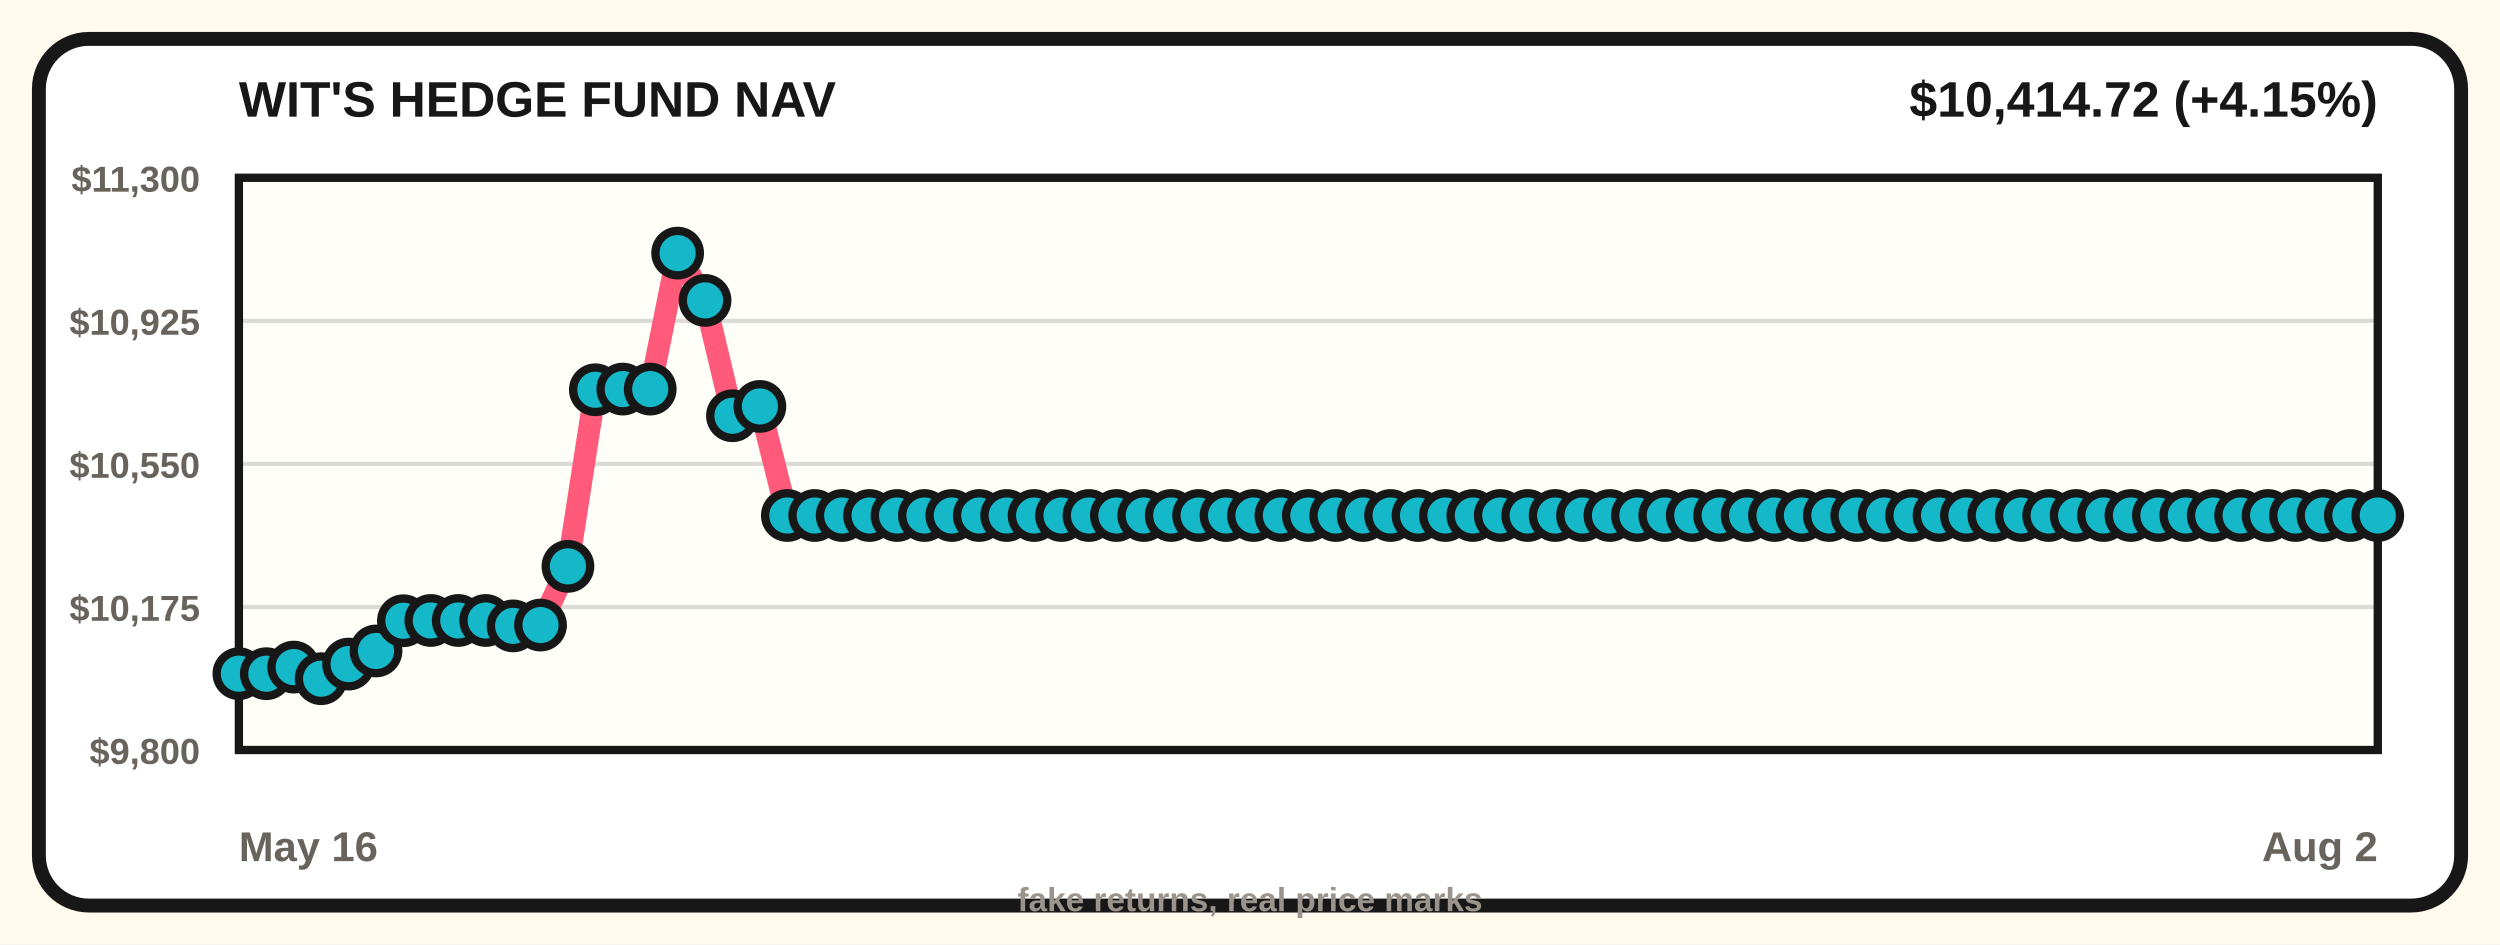
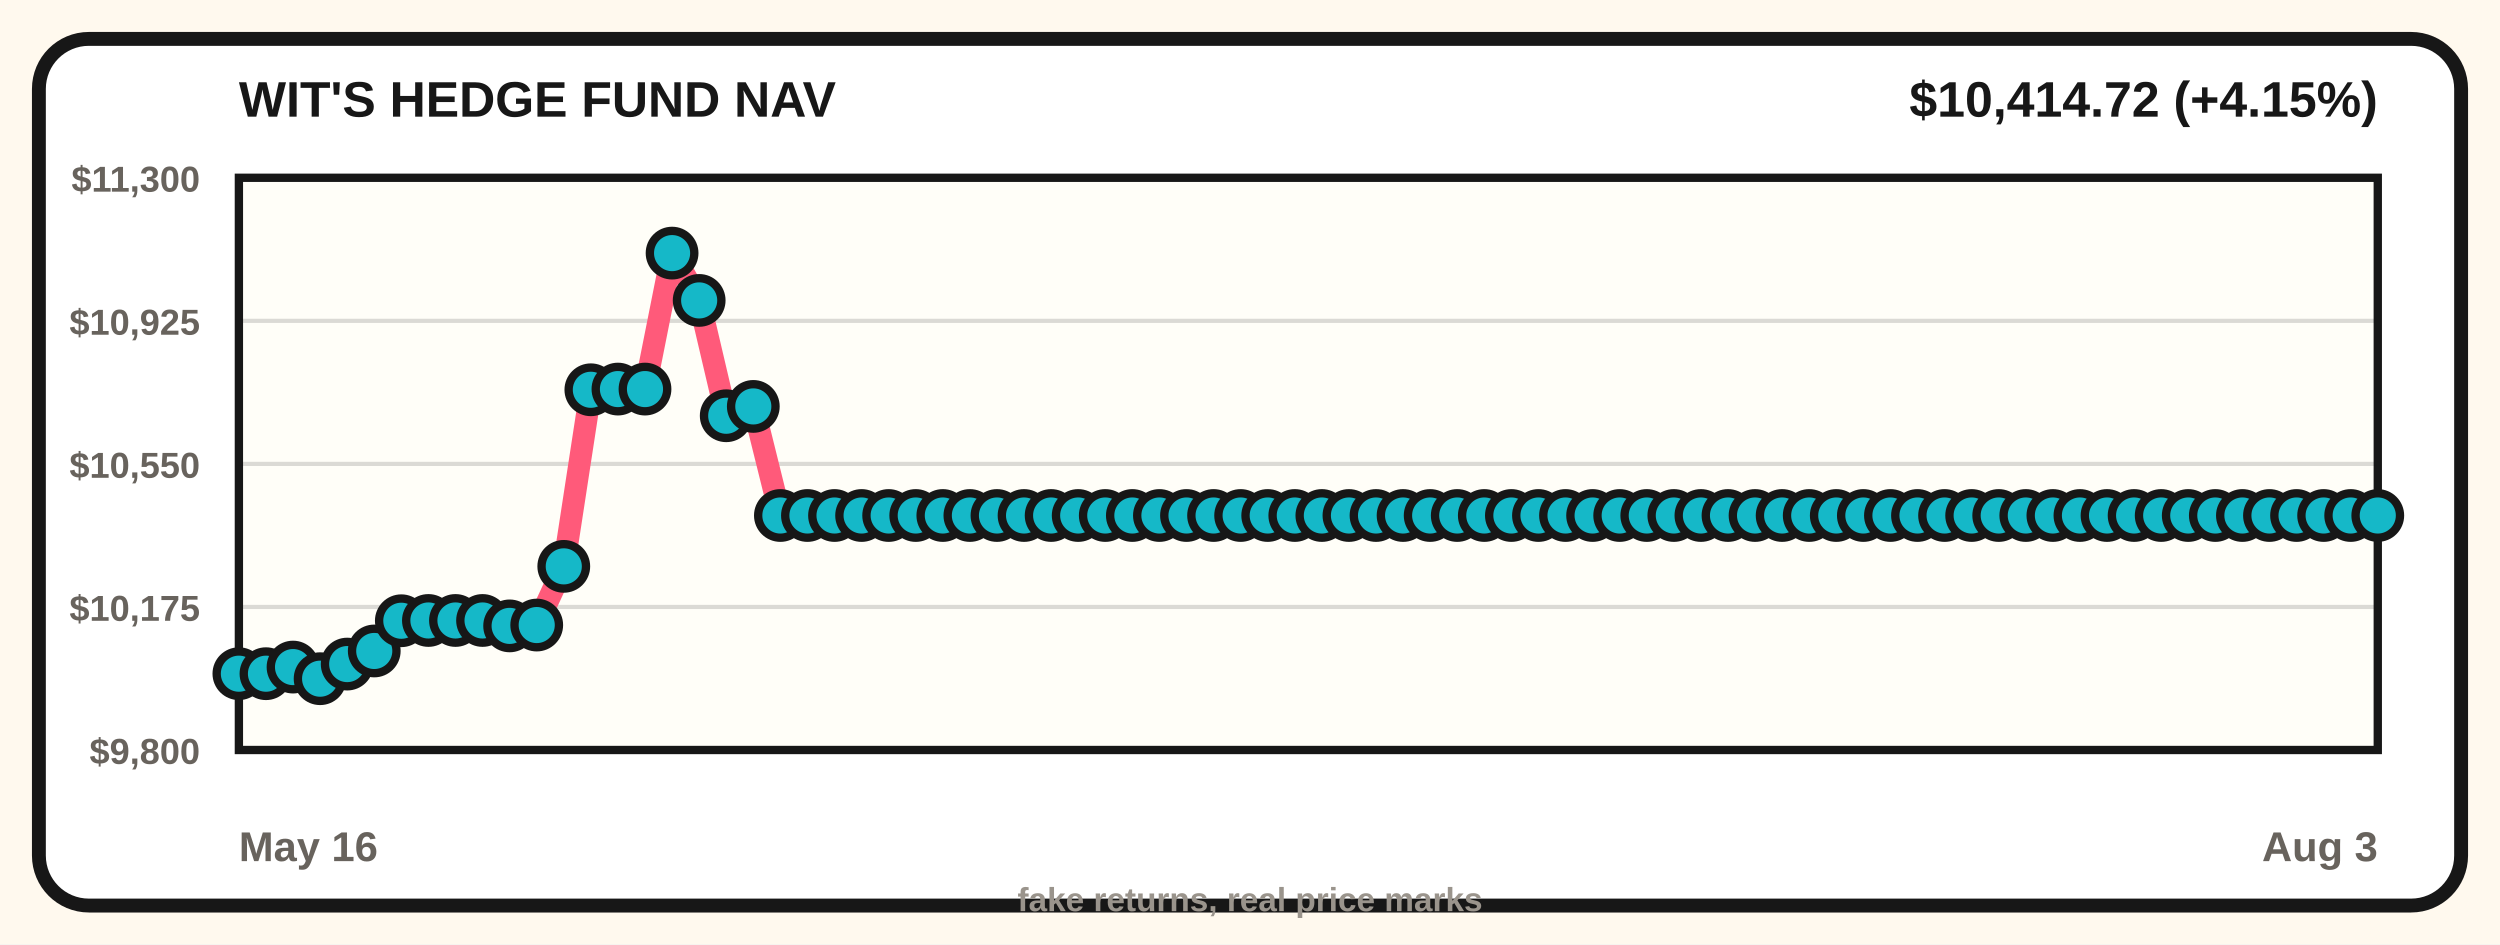
<svg xmlns="http://www.w3.org/2000/svg" width="900" height="340" viewBox="0 0 900 340" role="img" aria-label="Wit's Hedge Fund fake NAV chart">
  <rect width="900" height="340" fill="#fff9ee" />
  <rect x="14" y="14" width="872" height="312" rx="18" fill="#ffffff" stroke="#171717" stroke-width="5" />
  <rect x="86" y="64" width="770" height="206" fill="#fffef8" stroke="#171717" stroke-width="3" />
  <line x1="86" y1="270" x2="856" y2="270" stroke="#171717" stroke-width="1.5" opacity="0.16" />
  <text x="72" y="275" text-anchor="end" font-family="Arial, sans-serif" font-size="13" font-weight="800" fill="#68635d">$9,800</text>
  <line x1="86" y1="218.5" x2="856" y2="218.5" stroke="#171717" stroke-width="1.5" opacity="0.16" />
  <text x="72" y="223.5" text-anchor="end" font-family="Arial, sans-serif" font-size="13" font-weight="800" fill="#68635d">$10,175</text>
  <line x1="86" y1="167" x2="856" y2="167" stroke="#171717" stroke-width="1.5" opacity="0.16" />
  <text x="72" y="172" text-anchor="end" font-family="Arial, sans-serif" font-size="13" font-weight="800" fill="#68635d">$10,550</text>
  <line x1="86" y1="115.5" x2="856" y2="115.5" stroke="#171717" stroke-width="1.5" opacity="0.16" />
  <text x="72" y="120.5" text-anchor="end" font-family="Arial, sans-serif" font-size="13" font-weight="800" fill="#68635d">$10,925</text>
  <line x1="86" y1="64" x2="856" y2="64" stroke="#171717" stroke-width="1.5" opacity="0.16" />
  <text x="72" y="69" text-anchor="end" font-family="Arial, sans-serif" font-size="13" font-weight="800" fill="#68635d">$11,300</text>
-   <polyline points="86,242.53 95.87,242.53 105.74,240.15 115.62,244.33 125.49,239.07 135.36,234.35 145.23,223.47 155.1,223.37 164.97,223.37 174.85,223.37 184.72,225.32 194.59,225.02 204.46,203.89 214.33,140.32 224.21,140.07 234.08,140.07 243.95,91.12 253.82,108.15 263.69,149.67 273.56,146.31 283.44,185.58 293.31,185.58 303.18,185.58 313.05,185.58 322.92,185.58 332.79,185.58 342.67,185.58 352.54,185.58 362.41,185.58 372.28,185.58 382.15,185.58 392.03,185.58 401.9,185.58 411.77,185.58 421.64,185.58 431.51,185.58 441.38,185.58 451.26,185.58 461.13,185.58 471,185.58 480.87,185.58 490.74,185.58 500.62,185.58 510.49,185.58 520.36,185.58 530.23,185.58 540.1,185.58 549.97,185.58 559.85,185.58 569.72,185.58 579.59,185.58 589.46,185.58 599.33,185.58 609.21,185.58 619.08,185.58 628.95,185.58 638.82,185.58 648.69,185.58 658.56,185.58 668.44,185.58 678.31,185.58 688.18,185.58 698.05,185.58 707.92,185.58 717.79,185.58 727.67,185.58 737.54,185.58 747.41,185.58 757.28,185.58 767.15,185.58 777.03,185.58 786.9,185.58 796.77,185.58 806.64,185.58 816.51,185.58 826.38,185.58 836.26,185.58 846.13,185.58 856,185.58" fill="none" stroke="#ff5a7a" stroke-width="8" stroke-linecap="round" stroke-linejoin="round" />
+   <polyline points="86,242.53 95.75,242.53 105.49,240.15 115.24,244.33 124.99,239.07 134.73,234.35 144.48,223.47 154.23,223.37 163.97,223.37 173.72,223.37 183.47,225.32 193.22,225.02 202.96,203.89 212.71,140.32 222.46,140.07 232.2,140.07 241.95,91.12 251.7,108.15 261.44,149.67 271.19,146.31 280.94,185.58 290.68,185.58 300.43,185.58 310.18,185.58 319.92,185.58 329.67,185.58 339.42,185.58 349.16,185.58 358.91,185.58 368.66,185.58 378.41,185.58 388.15,185.58 397.9,185.58 407.65,185.58 417.39,185.58 427.14,185.58 436.89,185.58 446.63,185.58 456.38,185.58 466.13,185.58 475.87,185.58 485.62,185.58 495.37,185.58 505.11,185.58 514.86,185.58 524.61,185.58 534.35,185.58 544.1,185.58 553.85,185.58 563.59,185.58 573.34,185.58 583.09,185.58 592.84,185.58 602.58,185.58 612.33,185.58 622.08,185.58 631.82,185.58 641.57,185.58 651.32,185.58 661.06,185.58 670.81,185.58 680.56,185.58 690.3,185.58 700.05,185.58 709.8,185.58 719.54,185.58 729.29,185.58 739.04,185.58 748.78,185.58 758.53,185.58 768.28,185.58 778.03,185.58 787.77,185.58 797.52,185.58 807.27,185.58 817.01,185.58 826.76,185.58 836.51,185.58 846.25,185.58 856,185.58" fill="none" stroke="#ff5a7a" stroke-width="8" stroke-linecap="round" stroke-linejoin="round" />
  <circle cx="86" cy="242.53" r="8" fill="#15b8c8" stroke="#171717" stroke-width="3" />
-   <circle cx="95.87" cy="242.53" r="8" fill="#15b8c8" stroke="#171717" stroke-width="3" />
-   <circle cx="105.74" cy="240.15" r="8" fill="#15b8c8" stroke="#171717" stroke-width="3" />
-   <circle cx="115.62" cy="244.33" r="8" fill="#15b8c8" stroke="#171717" stroke-width="3" />
-   <circle cx="125.49" cy="239.07" r="8" fill="#15b8c8" stroke="#171717" stroke-width="3" />
-   <circle cx="135.36" cy="234.35" r="8" fill="#15b8c8" stroke="#171717" stroke-width="3" />
-   <circle cx="145.23" cy="223.47" r="8" fill="#15b8c8" stroke="#171717" stroke-width="3" />
-   <circle cx="155.1" cy="223.37" r="8" fill="#15b8c8" stroke="#171717" stroke-width="3" />
-   <circle cx="164.97" cy="223.37" r="8" fill="#15b8c8" stroke="#171717" stroke-width="3" />
-   <circle cx="174.85" cy="223.37" r="8" fill="#15b8c8" stroke="#171717" stroke-width="3" />
-   <circle cx="184.72" cy="225.32" r="8" fill="#15b8c8" stroke="#171717" stroke-width="3" />
-   <circle cx="194.59" cy="225.02" r="8" fill="#15b8c8" stroke="#171717" stroke-width="3" />
-   <circle cx="204.46" cy="203.89" r="8" fill="#15b8c8" stroke="#171717" stroke-width="3" />
-   <circle cx="214.33" cy="140.32" r="8" fill="#15b8c8" stroke="#171717" stroke-width="3" />
-   <circle cx="224.21" cy="140.07" r="8" fill="#15b8c8" stroke="#171717" stroke-width="3" />
-   <circle cx="234.08" cy="140.07" r="8" fill="#15b8c8" stroke="#171717" stroke-width="3" />
-   <circle cx="243.95" cy="91.12" r="8" fill="#15b8c8" stroke="#171717" stroke-width="3" />
-   <circle cx="253.82" cy="108.15" r="8" fill="#15b8c8" stroke="#171717" stroke-width="3" />
-   <circle cx="263.69" cy="149.67" r="8" fill="#15b8c8" stroke="#171717" stroke-width="3" />
-   <circle cx="273.56" cy="146.31" r="8" fill="#15b8c8" stroke="#171717" stroke-width="3" />
-   <circle cx="283.44" cy="185.58" r="8" fill="#15b8c8" stroke="#171717" stroke-width="3" />
-   <circle cx="293.31" cy="185.58" r="8" fill="#15b8c8" stroke="#171717" stroke-width="3" />
-   <circle cx="303.18" cy="185.58" r="8" fill="#15b8c8" stroke="#171717" stroke-width="3" />
-   <circle cx="313.05" cy="185.58" r="8" fill="#15b8c8" stroke="#171717" stroke-width="3" />
-   <circle cx="322.92" cy="185.58" r="8" fill="#15b8c8" stroke="#171717" stroke-width="3" />
-   <circle cx="332.79" cy="185.58" r="8" fill="#15b8c8" stroke="#171717" stroke-width="3" />
-   <circle cx="342.67" cy="185.58" r="8" fill="#15b8c8" stroke="#171717" stroke-width="3" />
-   <circle cx="352.54" cy="185.58" r="8" fill="#15b8c8" stroke="#171717" stroke-width="3" />
-   <circle cx="362.41" cy="185.58" r="8" fill="#15b8c8" stroke="#171717" stroke-width="3" />
-   <circle cx="372.28" cy="185.58" r="8" fill="#15b8c8" stroke="#171717" stroke-width="3" />
-   <circle cx="382.15" cy="185.58" r="8" fill="#15b8c8" stroke="#171717" stroke-width="3" />
-   <circle cx="392.03" cy="185.58" r="8" fill="#15b8c8" stroke="#171717" stroke-width="3" />
-   <circle cx="401.9" cy="185.58" r="8" fill="#15b8c8" stroke="#171717" stroke-width="3" />
-   <circle cx="411.77" cy="185.58" r="8" fill="#15b8c8" stroke="#171717" stroke-width="3" />
-   <circle cx="421.64" cy="185.58" r="8" fill="#15b8c8" stroke="#171717" stroke-width="3" />
-   <circle cx="431.51" cy="185.58" r="8" fill="#15b8c8" stroke="#171717" stroke-width="3" />
-   <circle cx="441.38" cy="185.58" r="8" fill="#15b8c8" stroke="#171717" stroke-width="3" />
-   <circle cx="451.26" cy="185.58" r="8" fill="#15b8c8" stroke="#171717" stroke-width="3" />
-   <circle cx="461.13" cy="185.58" r="8" fill="#15b8c8" stroke="#171717" stroke-width="3" />
-   <circle cx="471" cy="185.58" r="8" fill="#15b8c8" stroke="#171717" stroke-width="3" />
-   <circle cx="480.87" cy="185.58" r="8" fill="#15b8c8" stroke="#171717" stroke-width="3" />
-   <circle cx="490.74" cy="185.58" r="8" fill="#15b8c8" stroke="#171717" stroke-width="3" />
-   <circle cx="500.62" cy="185.58" r="8" fill="#15b8c8" stroke="#171717" stroke-width="3" />
-   <circle cx="510.49" cy="185.58" r="8" fill="#15b8c8" stroke="#171717" stroke-width="3" />
-   <circle cx="520.36" cy="185.58" r="8" fill="#15b8c8" stroke="#171717" stroke-width="3" />
-   <circle cx="530.23" cy="185.58" r="8" fill="#15b8c8" stroke="#171717" stroke-width="3" />
-   <circle cx="540.1" cy="185.58" r="8" fill="#15b8c8" stroke="#171717" stroke-width="3" />
-   <circle cx="549.97" cy="185.58" r="8" fill="#15b8c8" stroke="#171717" stroke-width="3" />
-   <circle cx="559.85" cy="185.58" r="8" fill="#15b8c8" stroke="#171717" stroke-width="3" />
-   <circle cx="569.72" cy="185.58" r="8" fill="#15b8c8" stroke="#171717" stroke-width="3" />
-   <circle cx="579.59" cy="185.58" r="8" fill="#15b8c8" stroke="#171717" stroke-width="3" />
-   <circle cx="589.46" cy="185.58" r="8" fill="#15b8c8" stroke="#171717" stroke-width="3" />
-   <circle cx="599.33" cy="185.58" r="8" fill="#15b8c8" stroke="#171717" stroke-width="3" />
-   <circle cx="609.21" cy="185.58" r="8" fill="#15b8c8" stroke="#171717" stroke-width="3" />
-   <circle cx="619.08" cy="185.58" r="8" fill="#15b8c8" stroke="#171717" stroke-width="3" />
-   <circle cx="628.95" cy="185.58" r="8" fill="#15b8c8" stroke="#171717" stroke-width="3" />
-   <circle cx="638.82" cy="185.58" r="8" fill="#15b8c8" stroke="#171717" stroke-width="3" />
-   <circle cx="648.69" cy="185.58" r="8" fill="#15b8c8" stroke="#171717" stroke-width="3" />
-   <circle cx="658.56" cy="185.58" r="8" fill="#15b8c8" stroke="#171717" stroke-width="3" />
-   <circle cx="668.44" cy="185.58" r="8" fill="#15b8c8" stroke="#171717" stroke-width="3" />
-   <circle cx="678.31" cy="185.58" r="8" fill="#15b8c8" stroke="#171717" stroke-width="3" />
-   <circle cx="688.18" cy="185.58" r="8" fill="#15b8c8" stroke="#171717" stroke-width="3" />
-   <circle cx="698.05" cy="185.58" r="8" fill="#15b8c8" stroke="#171717" stroke-width="3" />
-   <circle cx="707.92" cy="185.58" r="8" fill="#15b8c8" stroke="#171717" stroke-width="3" />
-   <circle cx="717.79" cy="185.58" r="8" fill="#15b8c8" stroke="#171717" stroke-width="3" />
-   <circle cx="727.67" cy="185.58" r="8" fill="#15b8c8" stroke="#171717" stroke-width="3" />
-   <circle cx="737.54" cy="185.58" r="8" fill="#15b8c8" stroke="#171717" stroke-width="3" />
-   <circle cx="747.41" cy="185.58" r="8" fill="#15b8c8" stroke="#171717" stroke-width="3" />
-   <circle cx="757.28" cy="185.58" r="8" fill="#15b8c8" stroke="#171717" stroke-width="3" />
-   <circle cx="767.15" cy="185.58" r="8" fill="#15b8c8" stroke="#171717" stroke-width="3" />
-   <circle cx="777.03" cy="185.58" r="8" fill="#15b8c8" stroke="#171717" stroke-width="3" />
-   <circle cx="786.9" cy="185.58" r="8" fill="#15b8c8" stroke="#171717" stroke-width="3" />
-   <circle cx="796.77" cy="185.58" r="8" fill="#15b8c8" stroke="#171717" stroke-width="3" />
-   <circle cx="806.64" cy="185.58" r="8" fill="#15b8c8" stroke="#171717" stroke-width="3" />
-   <circle cx="816.51" cy="185.58" r="8" fill="#15b8c8" stroke="#171717" stroke-width="3" />
-   <circle cx="826.38" cy="185.58" r="8" fill="#15b8c8" stroke="#171717" stroke-width="3" />
-   <circle cx="836.26" cy="185.58" r="8" fill="#15b8c8" stroke="#171717" stroke-width="3" />
-   <circle cx="846.13" cy="185.58" r="8" fill="#15b8c8" stroke="#171717" stroke-width="3" />
+   <circle cx="95.75" cy="242.53" r="8" fill="#15b8c8" stroke="#171717" stroke-width="3" />
+   <circle cx="105.49" cy="240.15" r="8" fill="#15b8c8" stroke="#171717" stroke-width="3" />
+   <circle cx="115.24" cy="244.33" r="8" fill="#15b8c8" stroke="#171717" stroke-width="3" />
+   <circle cx="124.99" cy="239.07" r="8" fill="#15b8c8" stroke="#171717" stroke-width="3" />
+   <circle cx="134.73" cy="234.35" r="8" fill="#15b8c8" stroke="#171717" stroke-width="3" />
+   <circle cx="144.48" cy="223.47" r="8" fill="#15b8c8" stroke="#171717" stroke-width="3" />
+   <circle cx="154.23" cy="223.37" r="8" fill="#15b8c8" stroke="#171717" stroke-width="3" />
+   <circle cx="163.97" cy="223.37" r="8" fill="#15b8c8" stroke="#171717" stroke-width="3" />
+   <circle cx="173.72" cy="223.37" r="8" fill="#15b8c8" stroke="#171717" stroke-width="3" />
+   <circle cx="183.47" cy="225.32" r="8" fill="#15b8c8" stroke="#171717" stroke-width="3" />
+   <circle cx="193.22" cy="225.02" r="8" fill="#15b8c8" stroke="#171717" stroke-width="3" />
+   <circle cx="202.96" cy="203.89" r="8" fill="#15b8c8" stroke="#171717" stroke-width="3" />
+   <circle cx="212.71" cy="140.32" r="8" fill="#15b8c8" stroke="#171717" stroke-width="3" />
+   <circle cx="222.46" cy="140.07" r="8" fill="#15b8c8" stroke="#171717" stroke-width="3" />
+   <circle cx="232.2" cy="140.07" r="8" fill="#15b8c8" stroke="#171717" stroke-width="3" />
+   <circle cx="241.95" cy="91.12" r="8" fill="#15b8c8" stroke="#171717" stroke-width="3" />
+   <circle cx="251.7" cy="108.15" r="8" fill="#15b8c8" stroke="#171717" stroke-width="3" />
+   <circle cx="261.44" cy="149.67" r="8" fill="#15b8c8" stroke="#171717" stroke-width="3" />
+   <circle cx="271.19" cy="146.31" r="8" fill="#15b8c8" stroke="#171717" stroke-width="3" />
+   <circle cx="280.94" cy="185.58" r="8" fill="#15b8c8" stroke="#171717" stroke-width="3" />
+   <circle cx="290.68" cy="185.58" r="8" fill="#15b8c8" stroke="#171717" stroke-width="3" />
+   <circle cx="300.43" cy="185.58" r="8" fill="#15b8c8" stroke="#171717" stroke-width="3" />
+   <circle cx="310.18" cy="185.58" r="8" fill="#15b8c8" stroke="#171717" stroke-width="3" />
+   <circle cx="319.92" cy="185.58" r="8" fill="#15b8c8" stroke="#171717" stroke-width="3" />
+   <circle cx="329.67" cy="185.58" r="8" fill="#15b8c8" stroke="#171717" stroke-width="3" />
+   <circle cx="339.42" cy="185.58" r="8" fill="#15b8c8" stroke="#171717" stroke-width="3" />
+   <circle cx="349.16" cy="185.58" r="8" fill="#15b8c8" stroke="#171717" stroke-width="3" />
+   <circle cx="358.91" cy="185.58" r="8" fill="#15b8c8" stroke="#171717" stroke-width="3" />
+   <circle cx="368.66" cy="185.58" r="8" fill="#15b8c8" stroke="#171717" stroke-width="3" />
+   <circle cx="378.41" cy="185.58" r="8" fill="#15b8c8" stroke="#171717" stroke-width="3" />
+   <circle cx="388.15" cy="185.58" r="8" fill="#15b8c8" stroke="#171717" stroke-width="3" />
+   <circle cx="397.9" cy="185.58" r="8" fill="#15b8c8" stroke="#171717" stroke-width="3" />
+   <circle cx="407.65" cy="185.58" r="8" fill="#15b8c8" stroke="#171717" stroke-width="3" />
+   <circle cx="417.39" cy="185.58" r="8" fill="#15b8c8" stroke="#171717" stroke-width="3" />
+   <circle cx="427.14" cy="185.58" r="8" fill="#15b8c8" stroke="#171717" stroke-width="3" />
+   <circle cx="436.89" cy="185.58" r="8" fill="#15b8c8" stroke="#171717" stroke-width="3" />
+   <circle cx="446.63" cy="185.58" r="8" fill="#15b8c8" stroke="#171717" stroke-width="3" />
+   <circle cx="456.38" cy="185.58" r="8" fill="#15b8c8" stroke="#171717" stroke-width="3" />
+   <circle cx="466.13" cy="185.58" r="8" fill="#15b8c8" stroke="#171717" stroke-width="3" />
+   <circle cx="475.87" cy="185.58" r="8" fill="#15b8c8" stroke="#171717" stroke-width="3" />
+   <circle cx="485.62" cy="185.58" r="8" fill="#15b8c8" stroke="#171717" stroke-width="3" />
+   <circle cx="495.37" cy="185.58" r="8" fill="#15b8c8" stroke="#171717" stroke-width="3" />
+   <circle cx="505.11" cy="185.58" r="8" fill="#15b8c8" stroke="#171717" stroke-width="3" />
+   <circle cx="514.86" cy="185.58" r="8" fill="#15b8c8" stroke="#171717" stroke-width="3" />
+   <circle cx="524.61" cy="185.58" r="8" fill="#15b8c8" stroke="#171717" stroke-width="3" />
+   <circle cx="534.35" cy="185.58" r="8" fill="#15b8c8" stroke="#171717" stroke-width="3" />
+   <circle cx="544.1" cy="185.58" r="8" fill="#15b8c8" stroke="#171717" stroke-width="3" />
+   <circle cx="553.85" cy="185.58" r="8" fill="#15b8c8" stroke="#171717" stroke-width="3" />
+   <circle cx="563.59" cy="185.58" r="8" fill="#15b8c8" stroke="#171717" stroke-width="3" />
+   <circle cx="573.34" cy="185.58" r="8" fill="#15b8c8" stroke="#171717" stroke-width="3" />
+   <circle cx="583.09" cy="185.58" r="8" fill="#15b8c8" stroke="#171717" stroke-width="3" />
+   <circle cx="592.84" cy="185.58" r="8" fill="#15b8c8" stroke="#171717" stroke-width="3" />
+   <circle cx="602.58" cy="185.58" r="8" fill="#15b8c8" stroke="#171717" stroke-width="3" />
+   <circle cx="612.33" cy="185.58" r="8" fill="#15b8c8" stroke="#171717" stroke-width="3" />
+   <circle cx="622.08" cy="185.58" r="8" fill="#15b8c8" stroke="#171717" stroke-width="3" />
+   <circle cx="631.82" cy="185.58" r="8" fill="#15b8c8" stroke="#171717" stroke-width="3" />
+   <circle cx="641.57" cy="185.58" r="8" fill="#15b8c8" stroke="#171717" stroke-width="3" />
+   <circle cx="651.32" cy="185.58" r="8" fill="#15b8c8" stroke="#171717" stroke-width="3" />
+   <circle cx="661.06" cy="185.58" r="8" fill="#15b8c8" stroke="#171717" stroke-width="3" />
+   <circle cx="670.81" cy="185.58" r="8" fill="#15b8c8" stroke="#171717" stroke-width="3" />
+   <circle cx="680.56" cy="185.58" r="8" fill="#15b8c8" stroke="#171717" stroke-width="3" />
+   <circle cx="690.3" cy="185.58" r="8" fill="#15b8c8" stroke="#171717" stroke-width="3" />
+   <circle cx="700.05" cy="185.58" r="8" fill="#15b8c8" stroke="#171717" stroke-width="3" />
+   <circle cx="709.8" cy="185.58" r="8" fill="#15b8c8" stroke="#171717" stroke-width="3" />
+   <circle cx="719.54" cy="185.58" r="8" fill="#15b8c8" stroke="#171717" stroke-width="3" />
+   <circle cx="729.29" cy="185.58" r="8" fill="#15b8c8" stroke="#171717" stroke-width="3" />
+   <circle cx="739.04" cy="185.58" r="8" fill="#15b8c8" stroke="#171717" stroke-width="3" />
+   <circle cx="748.78" cy="185.58" r="8" fill="#15b8c8" stroke="#171717" stroke-width="3" />
+   <circle cx="758.53" cy="185.58" r="8" fill="#15b8c8" stroke="#171717" stroke-width="3" />
+   <circle cx="768.28" cy="185.58" r="8" fill="#15b8c8" stroke="#171717" stroke-width="3" />
+   <circle cx="778.03" cy="185.58" r="8" fill="#15b8c8" stroke="#171717" stroke-width="3" />
+   <circle cx="787.77" cy="185.58" r="8" fill="#15b8c8" stroke="#171717" stroke-width="3" />
+   <circle cx="797.52" cy="185.58" r="8" fill="#15b8c8" stroke="#171717" stroke-width="3" />
+   <circle cx="807.27" cy="185.58" r="8" fill="#15b8c8" stroke="#171717" stroke-width="3" />
+   <circle cx="817.01" cy="185.58" r="8" fill="#15b8c8" stroke="#171717" stroke-width="3" />
+   <circle cx="826.76" cy="185.58" r="8" fill="#15b8c8" stroke="#171717" stroke-width="3" />
+   <circle cx="836.51" cy="185.58" r="8" fill="#15b8c8" stroke="#171717" stroke-width="3" />
+   <circle cx="846.25" cy="185.58" r="8" fill="#15b8c8" stroke="#171717" stroke-width="3" />
  <circle cx="856" cy="185.58" r="8" fill="#15b8c8" stroke="#171717" stroke-width="3" />
  <text x="86" y="42" font-family="Arial, sans-serif" font-size="18" font-weight="900" fill="#171717">WIT'S HEDGE FUND NAV</text>
  <text x="856" y="42" text-anchor="end" font-family="Arial, sans-serif" font-size="18" font-weight="900" fill="#171717">$10,414.72 (+4.15%)</text>
  <text x="86" y="310" text-anchor="start" font-family="Arial, sans-serif" font-size="15" font-weight="900" fill="#68635d">May 16</text>
-   <text x="856" y="310" text-anchor="end" font-family="Arial, sans-serif" font-size="15" font-weight="900" fill="#68635d">Aug 2</text>
+   <text x="856" y="310" text-anchor="end" font-family="Arial, sans-serif" font-size="15" font-weight="900" fill="#68635d">Aug 3</text>
  <text x="450" y="328" text-anchor="middle" font-family="Arial, sans-serif" font-size="12" font-weight="800" fill="#9a948c">fake returns, real price marks</text>
</svg>
